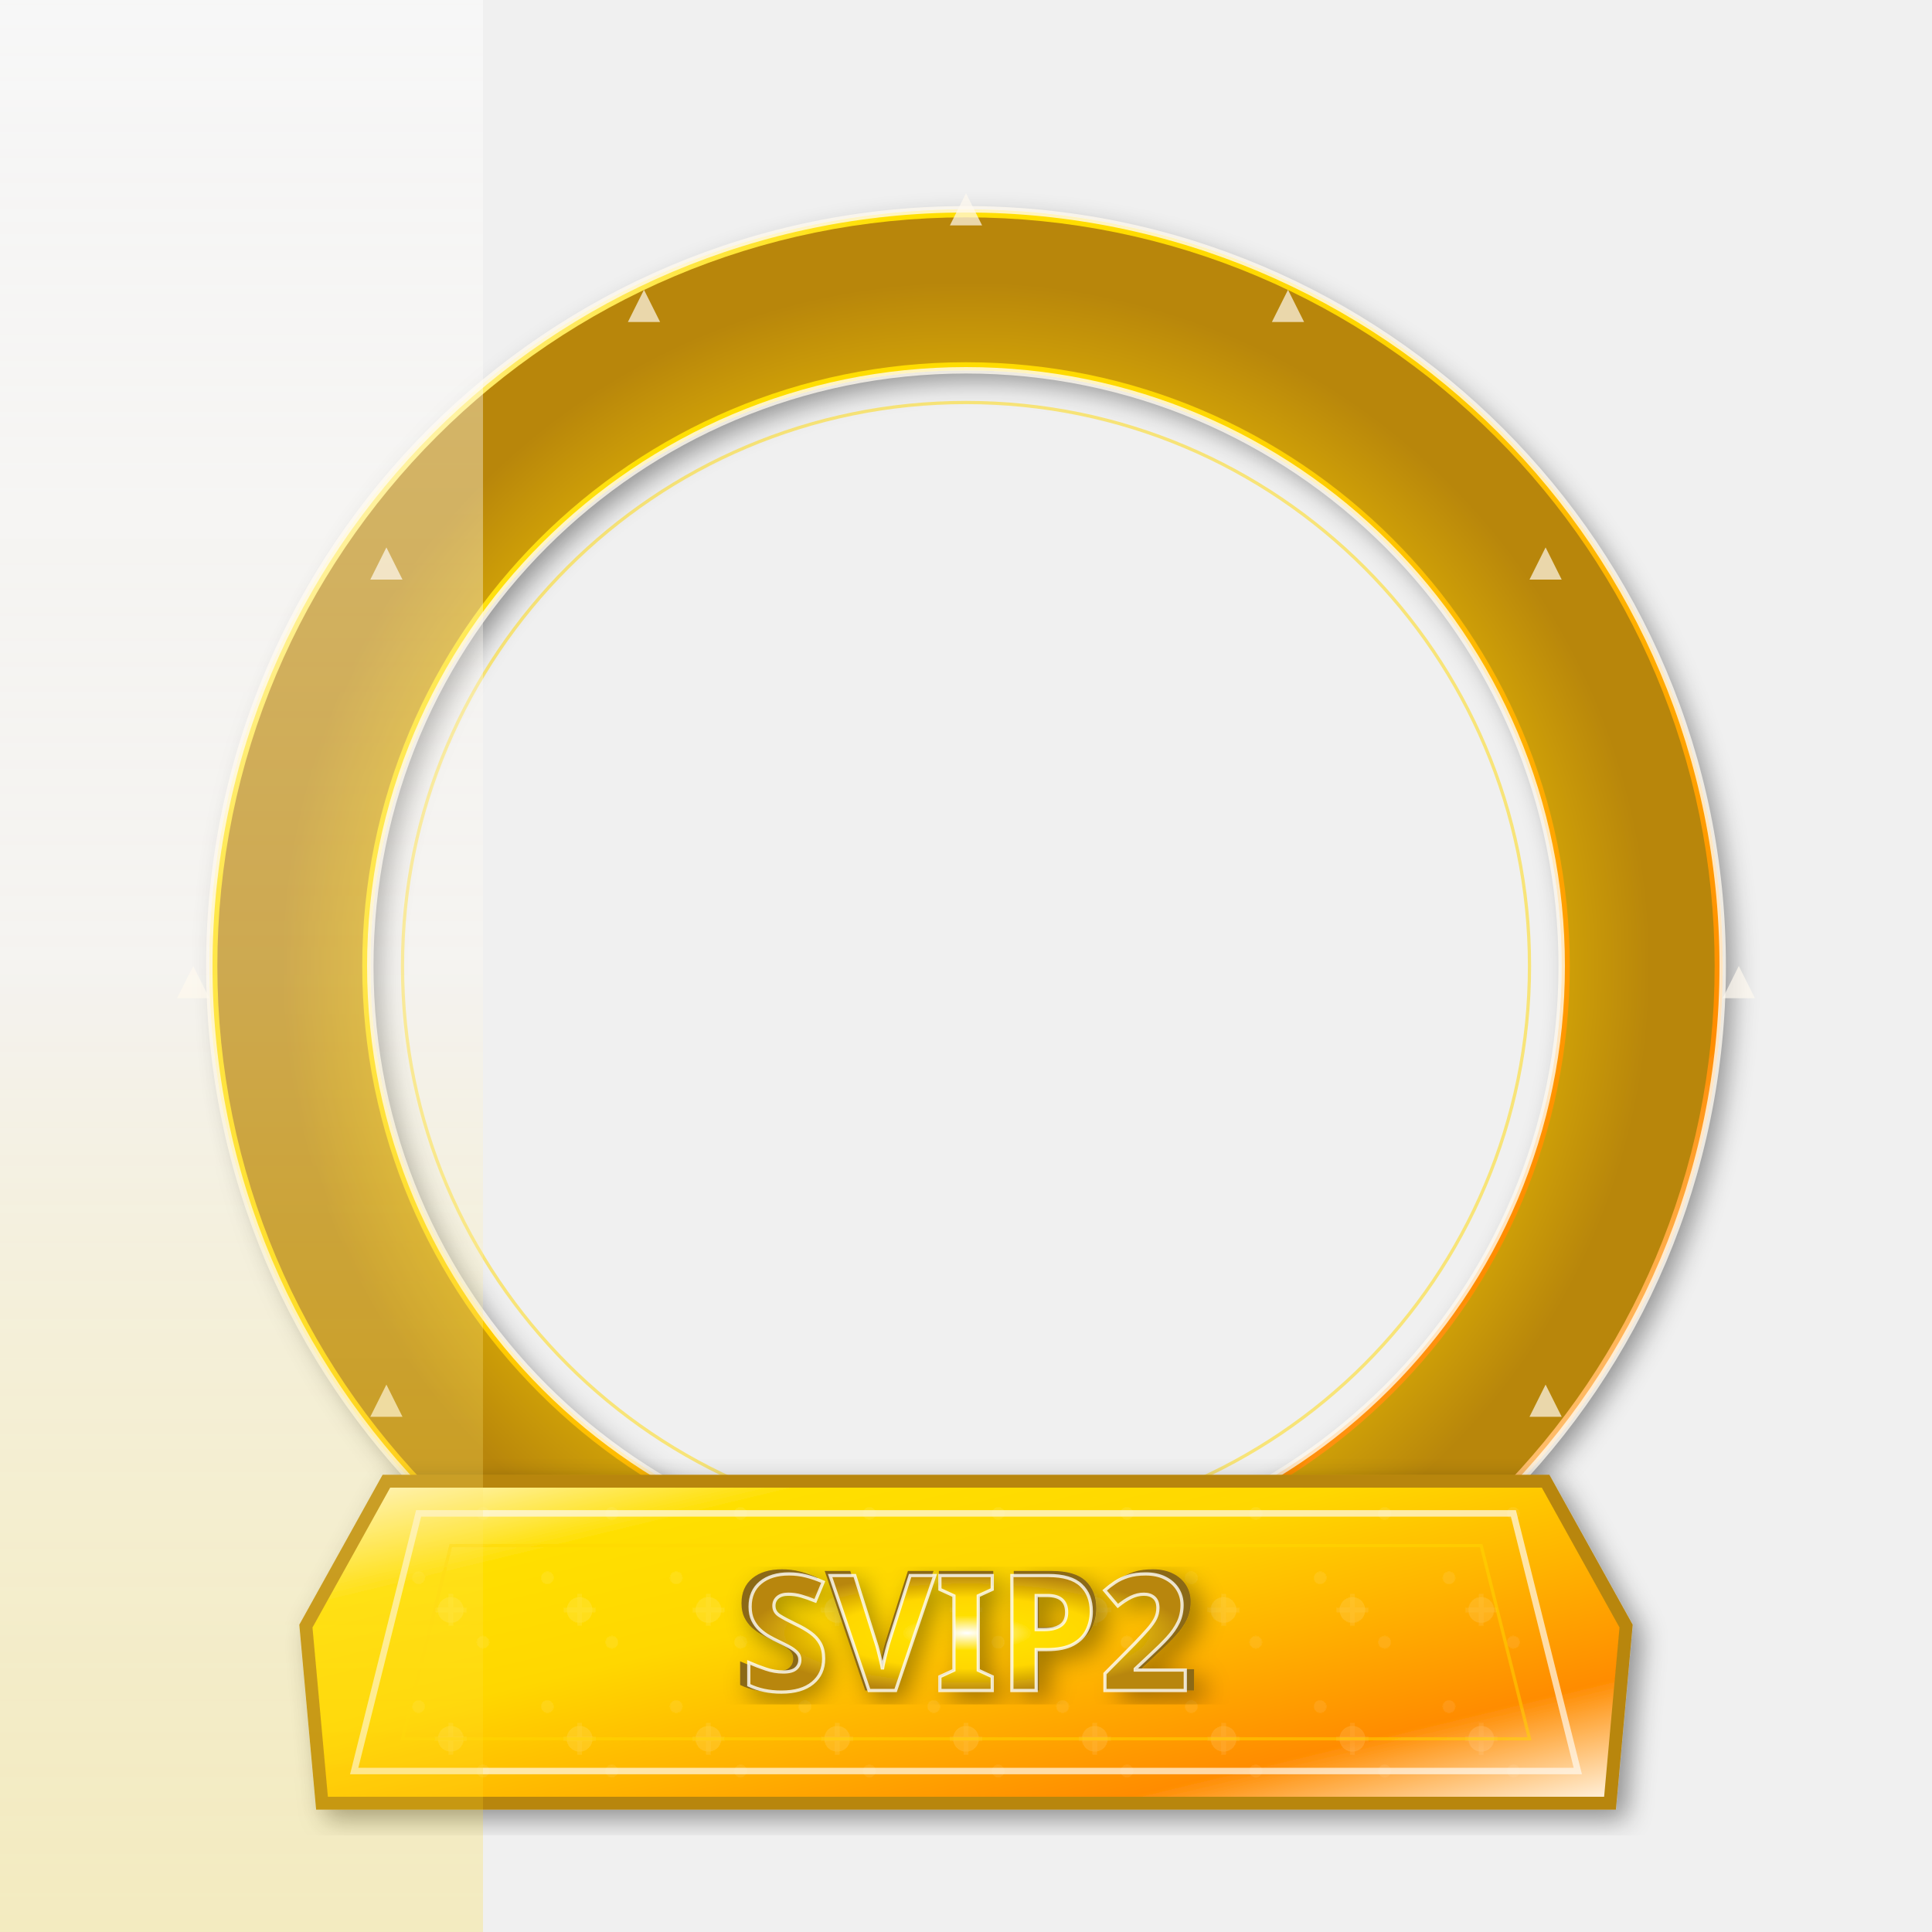
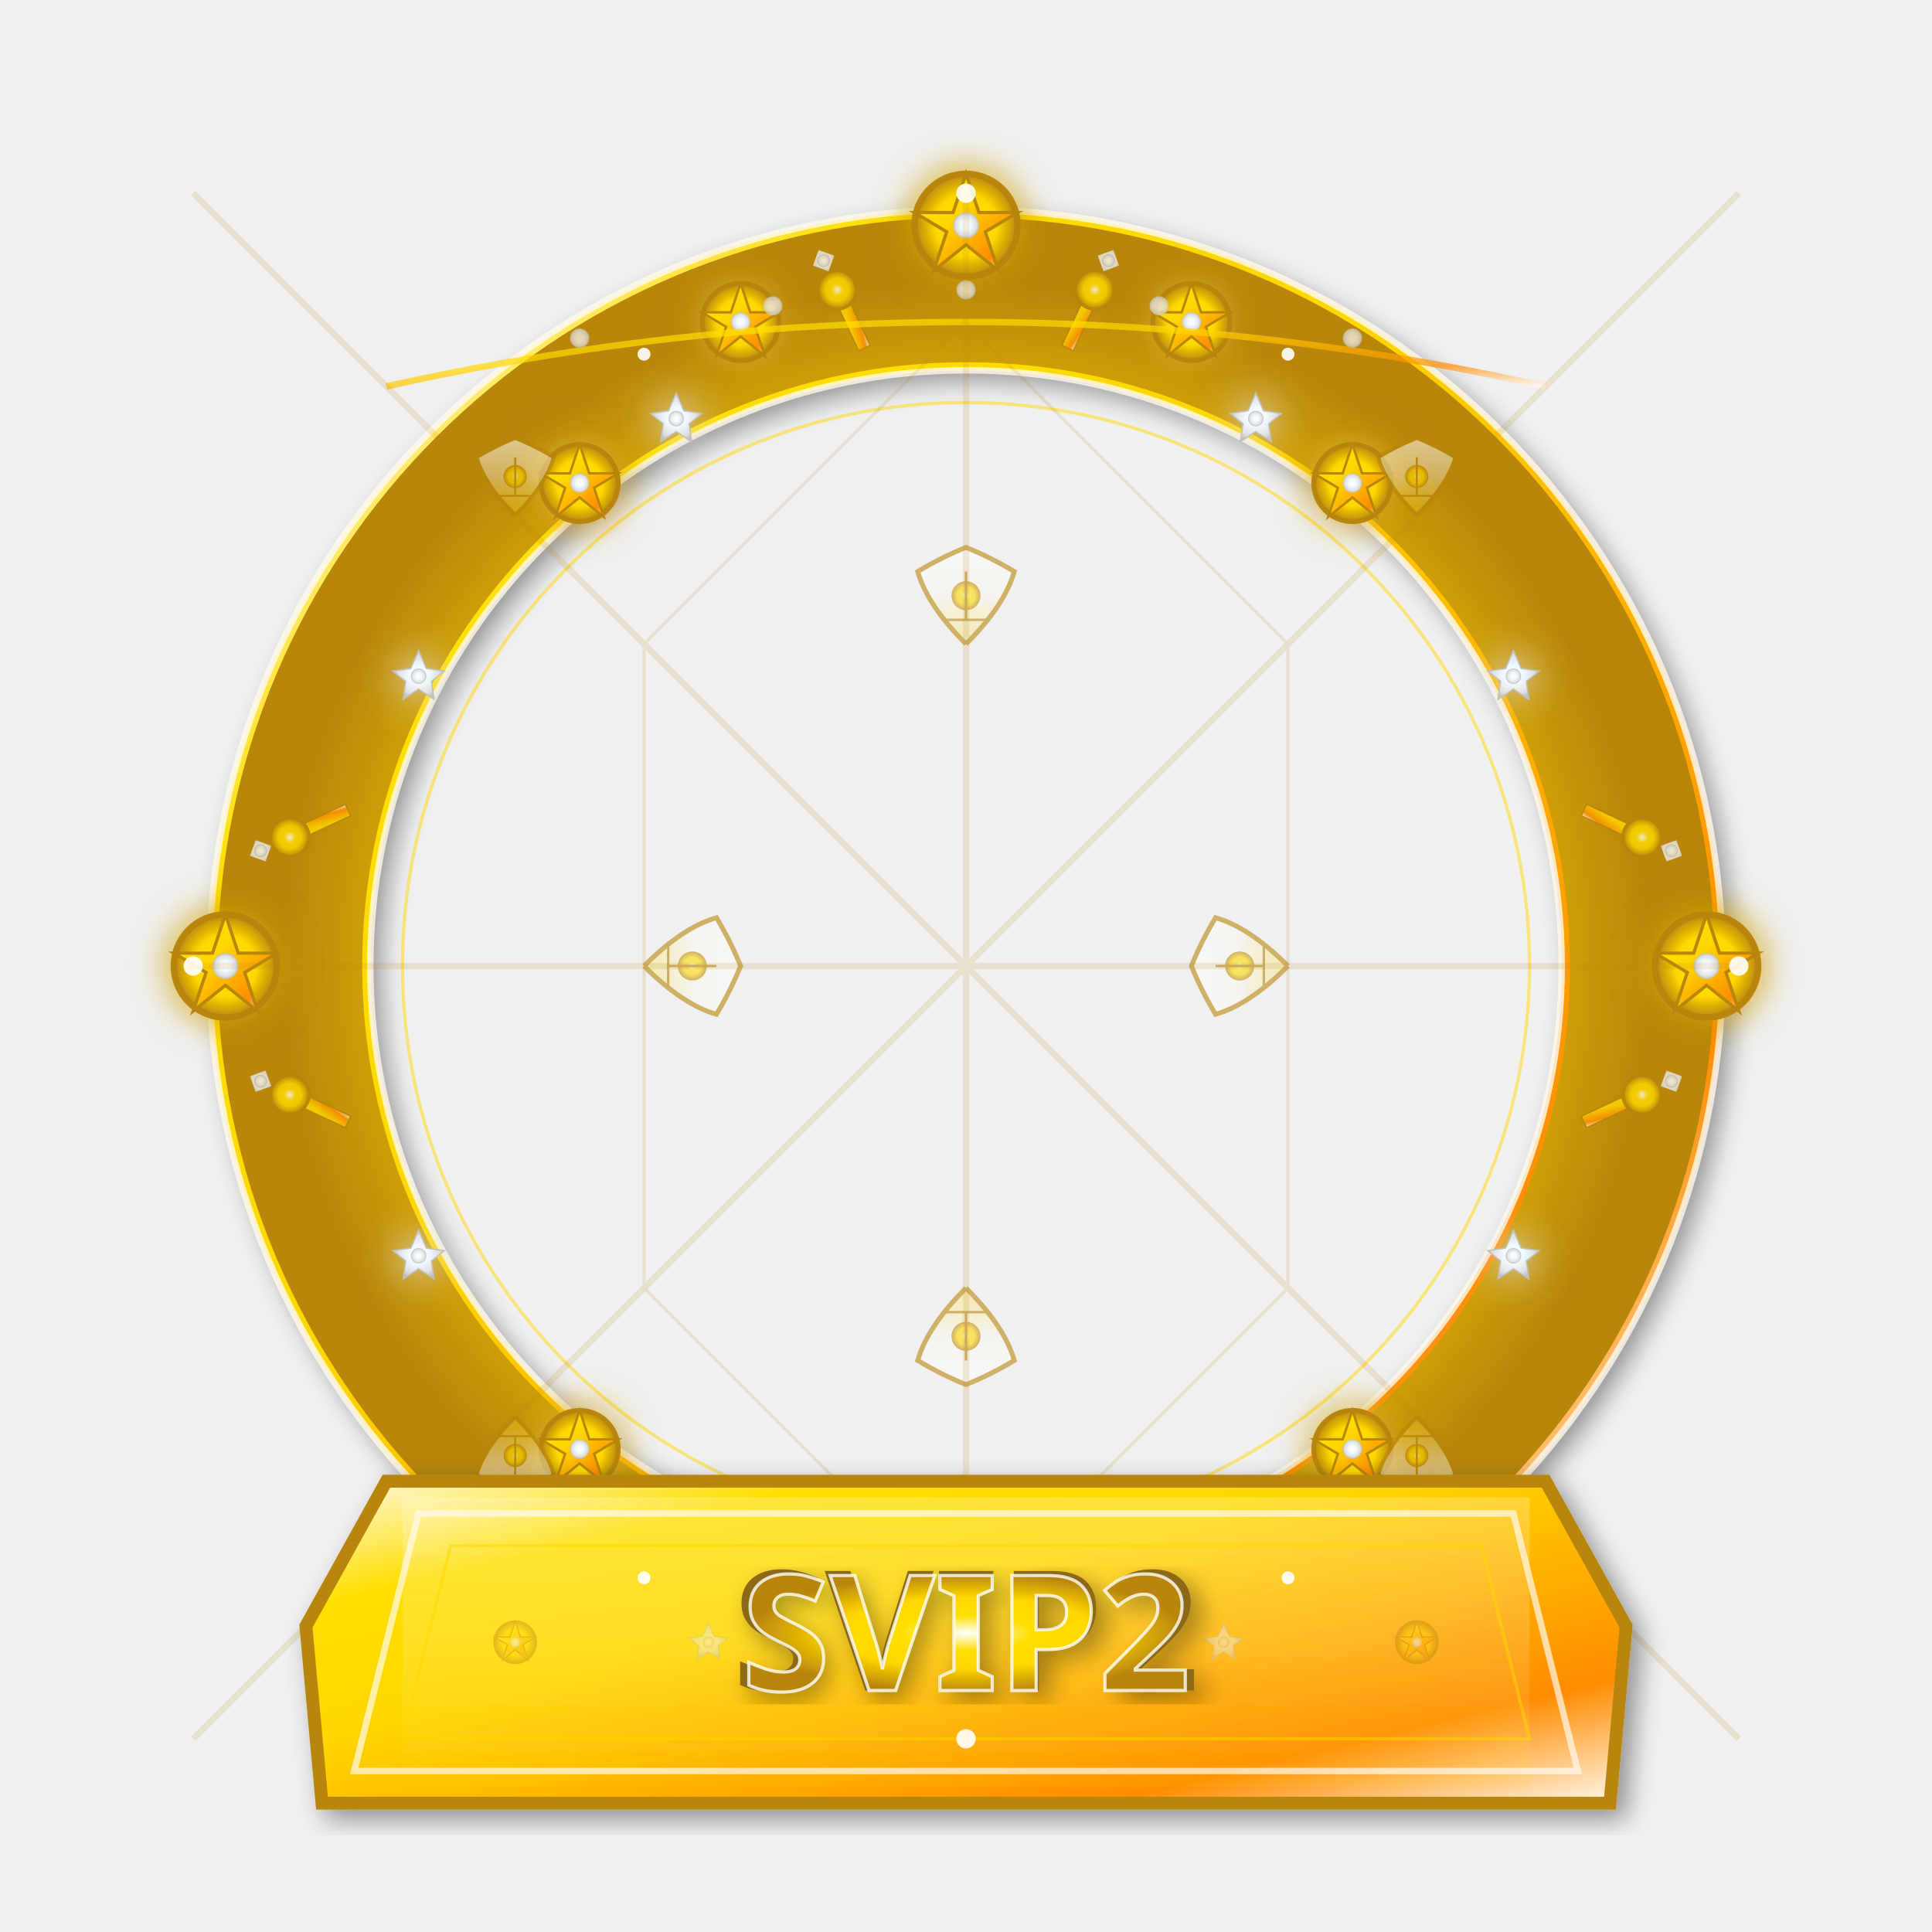
<svg xmlns="http://www.w3.org/2000/svg" width="600" height="600" viewBox="0 0 600 600" fill="none">
  <defs>
-     <linearGradient id="goldGradient2" x1="0" y1="0" x2="1" y2="1">
+     <linearGradient id="supremeGold" x1="0" y1="0" x2="1" y2="1">
      <stop offset="0%" stop-color="#fffaf0" />
      <stop offset="20%" stop-color="#ffdf00" />
      <stop offset="40%" stop-color="#ffd700" />
      <stop offset="60%" stop-color="#ffb300" />
      <stop offset="80%" stop-color="#ff8c00" />
      <stop offset="100%" stop-color="#fffaf0" />
    </linearGradient>
    <radialGradient id="goldRadial2" cx="50%" cy="50%" r="50%">
      <stop offset="0%" stop-color="#ffffff" />
      <stop offset="30%" stop-color="#ffdf00" />
      <stop offset="60%" stop-color="#ffd700" />
      <stop offset="100%" stop-color="#b8860b" />
    </radialGradient>
-     <linearGradient id="goldShine2" x1="0" y1="0" x2="0" y2="1">
+     <radialGradient id="starDiamondGradient">
+       <stop offset="0%" stop-color="#ffffff" />
+       <stop offset="40%" stop-color="#f0f8ff" />
+       <stop offset="80%" stop-color="#e0e0e0" />
+       <stop offset="100%" stop-color="#c0c0c0" />
+     </radialGradient>
+     <linearGradient id="imperialShine" x1="0" y1="0" x2="0" y2="1">
      <stop offset="0%" stop-color="#ffffff" stop-opacity="0.9" />
      <stop offset="50%" stop-color="#fffaf0" stop-opacity="0.6" />
      <stop offset="100%" stop-color="#ffd700" stop-opacity="0.4" />
    </linearGradient>
+     <filter id="shadow2">
+       <feDropShadow dx="3" dy="3" stdDeviation="4" flood-opacity="0.4" />
+     </filter>
    <filter id="glow2">
      <feGaussianBlur stdDeviation="6" result="coloredBlur" />
      <feMerge>
        <feMergeNode in="coloredBlur" />
        <feMergeNode in="SourceGraphic" />
      </feMerge>
    </filter>
-     <filter id="shadow2">
-       <feDropShadow dx="3" dy="3" stdDeviation="4" flood-opacity="0.4" />
-     </filter>
-     <pattern id="luxuryPattern" x="0" y="0" width="40" height="40" patternUnits="userSpaceOnUse">
-       <circle cx="20" cy="20" r="4" fill="#fffaf0" opacity="0.5" />
-       <path d="M15,20 L25,20 M20,15 L20,25" stroke="#fffaf0" stroke-width="1.5" opacity="0.3" />
-       <circle cx="10" cy="10" r="2" fill="#fffaf0" opacity="0.3" />
-       <circle cx="30" cy="30" r="2" fill="#fffaf0" opacity="0.3" />
-     </pattern>
+     <g id="imperialEmblem">
+       <circle cx="0" cy="0" r="8" fill="url(#goldRadial2)" stroke="#b8860b" stroke-width="1" />
+       <path d="M0,-8 L2,-2 L8,-2 L3,1 L5,7 L0,3 L-5,7 L-3,1 L-8,-2 L-2,-2 Z" fill="url(#supremeGold)" stroke="#b8860b" stroke-width="0.5" />
+       <circle cx="0" cy="0" r="2" fill="url(#starDiamondGradient)" />
+     </g>
+     <g id="grandScepter">
+       <rect x="-2" y="0" width="4" height="20" fill="url(#supremeGold)" stroke="#b8860b" stroke-width="0.5" />
+       <circle cx="0" cy="0" r="6" fill="url(#goldRadial2)" stroke="#b8860b" stroke-width="1" />
+       <path d="M0,-6 L4,-10 L0,-14 L-4,-10 Z" fill="url(#starDiamondGradient)" stroke="#b8860b" stroke-width="0.5" />
+       <circle cx="0" cy="-10" r="2" fill="url(#starDiamondGradient)" />
+     </g>
+     <g id="diamondStar">
+       <path d="M0,-10 L3,-3 L10,-2 L5,2 L6,9 L0,5 L-6,9 L-5,2 L-10,-2 L-3,-3 Z" fill="url(#starDiamondGradient)" stroke="#c0c0c0" stroke-width="0.5" />
+       <circle cx="0" cy="0" r="3" fill="url(#starDiamondGradient)" filter="url(#glow2)" />
+     </g>
+     <g id="complexOrnament">
+       <path d="M0,0 Q-8,-8 -10,-15 Q-5,-18 0,-20 Q5,-18 10,-15 Q8,-8 0,0" fill="url(#imperialShine)" stroke="#b8860b" stroke-width="1" />
+       <circle cx="0" cy="-10" r="3" fill="url(#goldRadial2)" />
+       <path d="M-5,-5 L5,-5 M0,-15 L0,-5" stroke="#b8860b" stroke-width="0.5" />
+     </g>
  </defs>
  <circle cx="300" cy="300" r="230" fill="none" stroke="#b8860b" stroke-width="4" opacity="0.4" />
-   <circle cx="300" cy="300" r="210" fill="none" stroke="url(#goldGradient2)" stroke-width="50" filter="url(#shadow2)" />
+   <circle cx="300" cy="300" r="210" fill="none" stroke="url(#supremeGold)" stroke-width="50" filter="url(#shadow2)" />
  <circle cx="300" cy="300" r="210" fill="none" stroke="url(#goldRadial2)" stroke-width="45" />
  <circle cx="300" cy="300" r="235" fill="none" stroke="#fffaf0" stroke-width="2" opacity="0.8" />
  <circle cx="300" cy="300" r="185" fill="none" stroke="#fffaf0" stroke-width="2" opacity="0.8" />
  <circle cx="300" cy="300" r="175" fill="none" stroke="#ffd700" stroke-width="1" opacity="0.5" />
-   <g opacity="0.7">
-     <path d="M300,60 L305,70 L295,70 Z" fill="#fffaf0" />
-     <path d="M200,90 L205,100 L195,100 Z" fill="#fffaf0" />
-     <path d="M400,90 L405,100 L395,100 Z" fill="#fffaf0" />
-     <path d="M120,170 L125,180 L115,180 Z" fill="#fffaf0" />
-     <path d="M480,170 L485,180 L475,180 Z" fill="#fffaf0" />
-     <path d="M60,300 L65,310 L55,310 Z" fill="#fffaf0" />
-     <path d="M540,300 L545,310 L535,310 Z" fill="#fffaf0" />
-     <path d="M120,430 L125,440 L115,440 Z" fill="#fffaf0" />
-     <path d="M480,430 L485,440 L475,440 Z" fill="#fffaf0" />
-     <path d="M200,510 L205,520 L195,520 Z" fill="#fffaf0" />
-     <path d="M400,510 L405,520 L395,520 Z" fill="#fffaf0" />
+   <g id="supremeDecorations">
+     <g filter="url(#glow2)">
+       <use href="#imperialEmblem" transform="translate(300,70) scale(2)" />
+       <use href="#imperialEmblem" transform="translate(230,100) scale(1.5)" />
+       <use href="#imperialEmblem" transform="translate(370,100) scale(1.5)" />
+       <use href="#imperialEmblem" transform="translate(180,150) scale(1.5)" />
+       <use href="#imperialEmblem" transform="translate(420,150) scale(1.5)" />
+       <use href="#imperialEmblem" transform="translate(70,300) scale(2)" />
+       <use href="#imperialEmblem" transform="translate(530,300) scale(2)" />
+       <use href="#imperialEmblem" transform="translate(180,450) scale(1.5)" />
+       <use href="#imperialEmblem" transform="translate(420,450) scale(1.5)" />
+       <use href="#imperialEmblem" transform="translate(230,500) scale(1.5)" />
+       <use href="#imperialEmblem" transform="translate(370,500) scale(1.5)" />
+       <use href="#imperialEmblem" transform="translate(300,530) scale(2)" />
+     </g>
+     <g opacity="0.8">
+       <use href="#grandScepter" transform="translate(260,90) scale(1) rotate(-25)" />
+       <use href="#grandScepter" transform="translate(340,90) scale(1) rotate(25)" />
+       <use href="#grandScepter" transform="translate(90,260) scale(1) rotate(-115)" />
+       <use href="#grandScepter" transform="translate(510,260) scale(1) rotate(115)" />
+       <use href="#grandScepter" transform="translate(90,340) scale(1) rotate(-65)" />
+       <use href="#grandScepter" transform="translate(510,340) scale(1) rotate(65)" />
+       <use href="#grandScepter" transform="translate(260,510) scale(1) rotate(-155)" />
+       <use href="#grandScepter" transform="translate(340,510) scale(1) rotate(155)" />
+     </g>
+     <g filter="url(#glow2)">
+       <use href="#diamondStar" transform="translate(210,130) scale(0.8)" />
+       <use href="#diamondStar" transform="translate(390,130) scale(0.8)" />
+       <use href="#diamondStar" transform="translate(130,210) scale(0.8)" />
+       <use href="#diamondStar" transform="translate(470,210) scale(0.8)" />
+       <use href="#diamondStar" transform="translate(130,390) scale(0.8)" />
+       <use href="#diamondStar" transform="translate(470,390) scale(0.8)" />
+       <use href="#diamondStar" transform="translate(210,470) scale(0.8)" />
+       <use href="#diamondStar" transform="translate(390,470) scale(0.8)" />
+     </g>
+     <g opacity="0.6">
+       <use href="#complexOrnament" transform="translate(160,160) scale(1.2)" />
+       <use href="#complexOrnament" transform="translate(440,160) scale(1.2)" />
+       <use href="#complexOrnament" transform="translate(160,440) scale(1.2) rotate(180)" />
+       <use href="#complexOrnament" transform="translate(440,440) scale(1.2) rotate(180)" />
+       <use href="#complexOrnament" transform="translate(300,200) scale(1.5)" />
+       <use href="#complexOrnament" transform="translate(300,400) scale(1.5) rotate(180)" />
+       <use href="#complexOrnament" transform="translate(200,300) scale(1.5) rotate(90)" />
+       <use href="#complexOrnament" transform="translate(400,300) scale(1.5) rotate(-90)" />
+     </g>
+     <g opacity="0.7">
+       <path d="M120,120 Q300,80 480,120" stroke="url(#supremeGold)" stroke-width="2" fill="none" />
+       <path d="M120,480 Q300,520 480,480" stroke="url(#supremeGold)" stroke-width="2" fill="none" />
+       <circle cx="180" cy="105" r="3" fill="url(#starDiamondGradient)" />
+       <circle cx="240" cy="95" r="3" fill="url(#starDiamondGradient)" />
+       <circle cx="300" cy="90" r="3" fill="url(#starDiamondGradient)" />
+       <circle cx="360" cy="95" r="3" fill="url(#starDiamondGradient)" />
+       <circle cx="420" cy="105" r="3" fill="url(#starDiamondGradient)" />
+       <circle cx="180" cy="495" r="3" fill="url(#starDiamondGradient)" />
+       <circle cx="240" cy="505" r="3" fill="url(#starDiamondGradient)" />
+       <circle cx="300" cy="510" r="3" fill="url(#starDiamondGradient)" />
+       <circle cx="360" cy="505" r="3" fill="url(#starDiamondGradient)" />
+       <circle cx="420" cy="495" r="3" fill="url(#starDiamondGradient)" />
+     </g>
+   </g>
+   <g opacity="0.15">
+     <path d="M60,60 L540,540 M540,60 L60,540" stroke="#b8860b" stroke-width="2" />
+     <path d="M300,60 L300,540 M60,300 L540,300" stroke="#b8860b" stroke-width="2" />
+     <polygon points="300,100 400,200 400,400 300,500 200,400 200,200" fill="none" stroke="#b8860b" stroke-width="1" />
  </g>
  <g filter="url(#shadow2)">
-     <path d="M120,460 L480,460 L505,505 L500,560 L100,560 L95,505 Z" fill="url(#goldGradient2)" stroke="#b8860b" stroke-width="4" />
-     <rect x="125" y="465" width="350" height="90" fill="url(#luxuryPattern)" opacity="0.25" />
+     <path d="M120,460 L480,460 L505,505 L500,560 L100,560 L95,505 Z" fill="url(#supremeGold)" stroke="#b8860b" stroke-width="4" />
+     <rect x="125" y="465" width="350" height="90" fill="url(#imperialShine)" opacity="0.25" />
    <path d="M130,470 L470,470 L490,550 L110,550 Z" fill="none" stroke="#fffaf0" stroke-width="2" opacity="0.7" />
    <path d="M140,480 L460,480 L475,540 L125,540 Z" fill="none" stroke="#ffd700" stroke-width="1" opacity="0.5" />
+     <g opacity="0.4">
+       <use href="#imperialEmblem" transform="translate(160,510) scale(0.8)" />
+       <use href="#diamondStar" transform="translate(220,510) scale(0.6)" />
+       <use href="#grandScepter" transform="translate(300,510) scale(0.5)" />
+       <use href="#diamondStar" transform="translate(380,510) scale(0.6)" />
+       <use href="#imperialEmblem" transform="translate(440,510) scale(0.8)" />
+     </g>
    <text x="300" y="525" text-anchor="middle" fill="#8b6914" font-size="52" font-family="Arial Black" font-weight="bold" filter="url(#shadow2)">SVIP2</text>
    <text x="300" y="525" text-anchor="middle" fill="url(#goldRadial2)" font-size="50" font-family="Arial Black" font-weight="bold">SVIP2</text>
    <text x="300" y="525" text-anchor="middle" fill="none" stroke="#ffffff" stroke-width="1" font-size="50" font-family="Arial Black" font-weight="bold" opacity="0.8">SVIP2</text>
  </g>
-   <rect x="0" y="0" width="150" height="600" fill="url(#goldShine2)" opacity="0.5">
-     <animateTransform attributeName="transform" type="translate" from="-150 0" to="750 0" dur="5s" repeatCount="indefinite" />
-   </rect>
+   <g opacity="0.9">
+     <circle cx="300" cy="60" r="3" fill="#ffffff" />
+     <circle cx="200" cy="110" r="2" fill="#ffffff" />
+     <circle cx="400" cy="110" r="2" fill="#ffffff" />
+     <circle cx="60" cy="300" r="3" fill="#ffffff" />
+     <circle cx="540" cy="300" r="3" fill="#ffffff" />
+     <circle cx="200" cy="490" r="2" fill="#ffffff" />
+     <circle cx="400" cy="490" r="2" fill="#ffffff" />
+     <circle cx="300" cy="540" r="3" fill="#ffffff" />
+   </g>
</svg>
